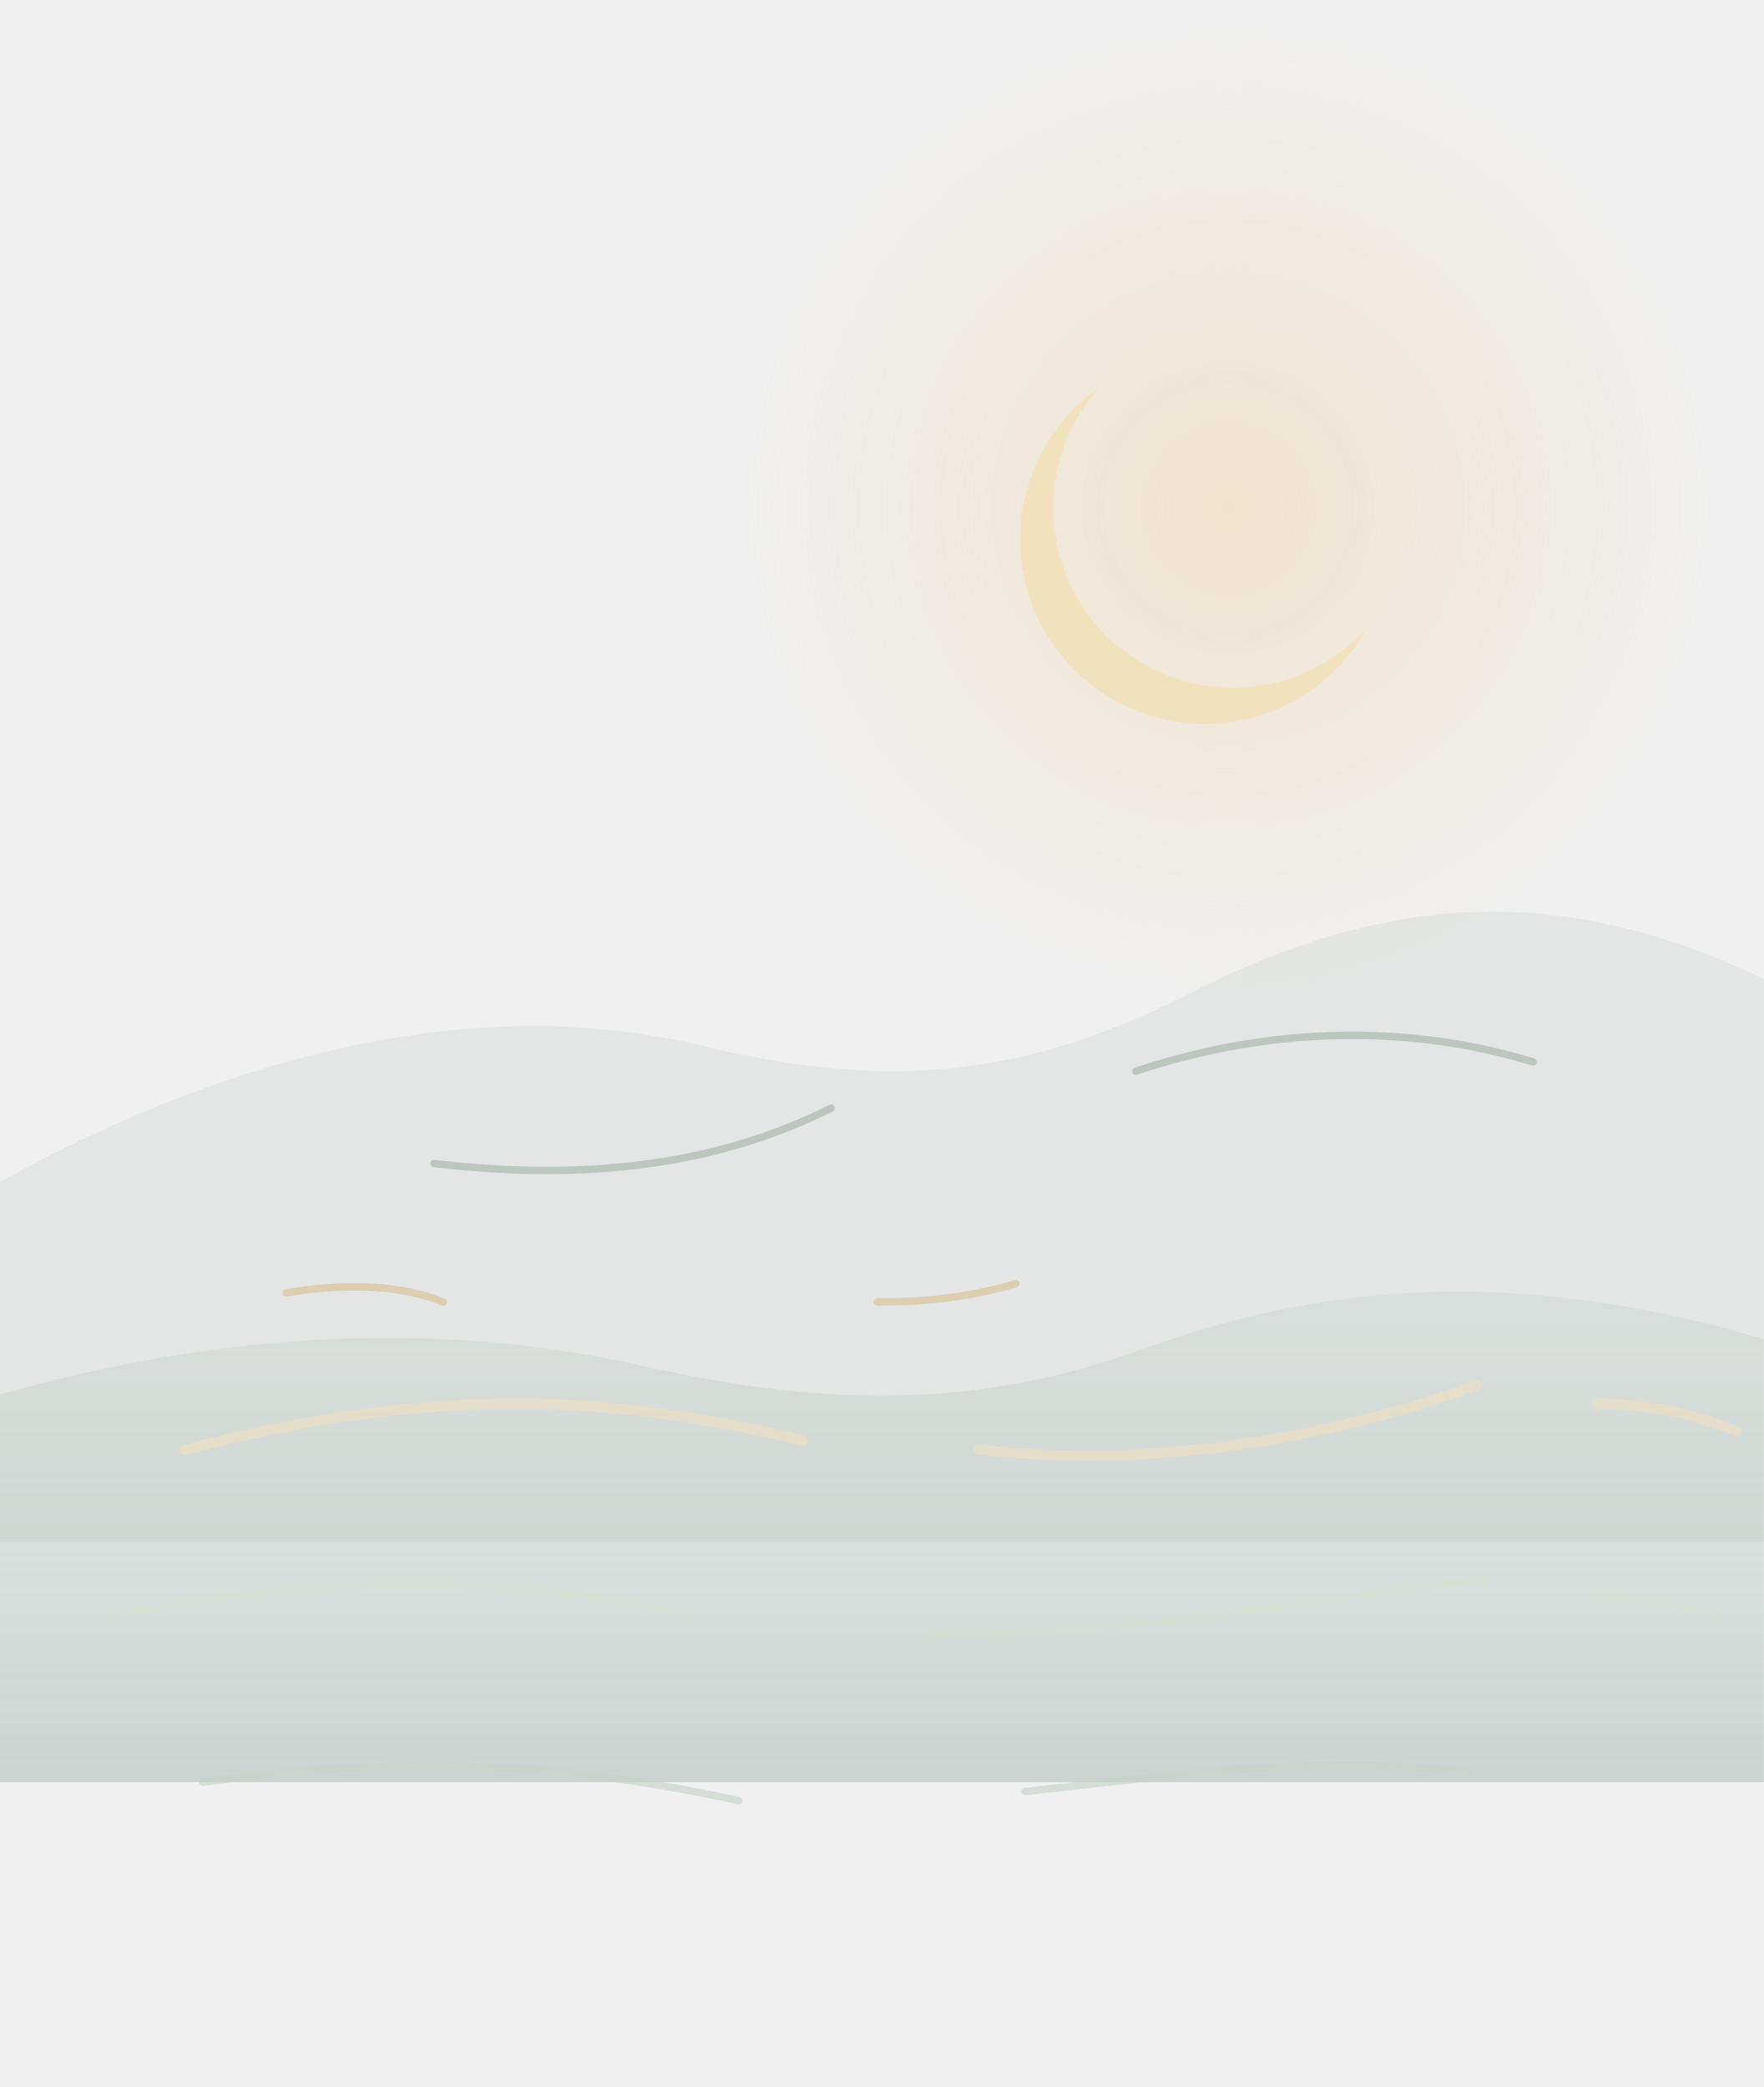
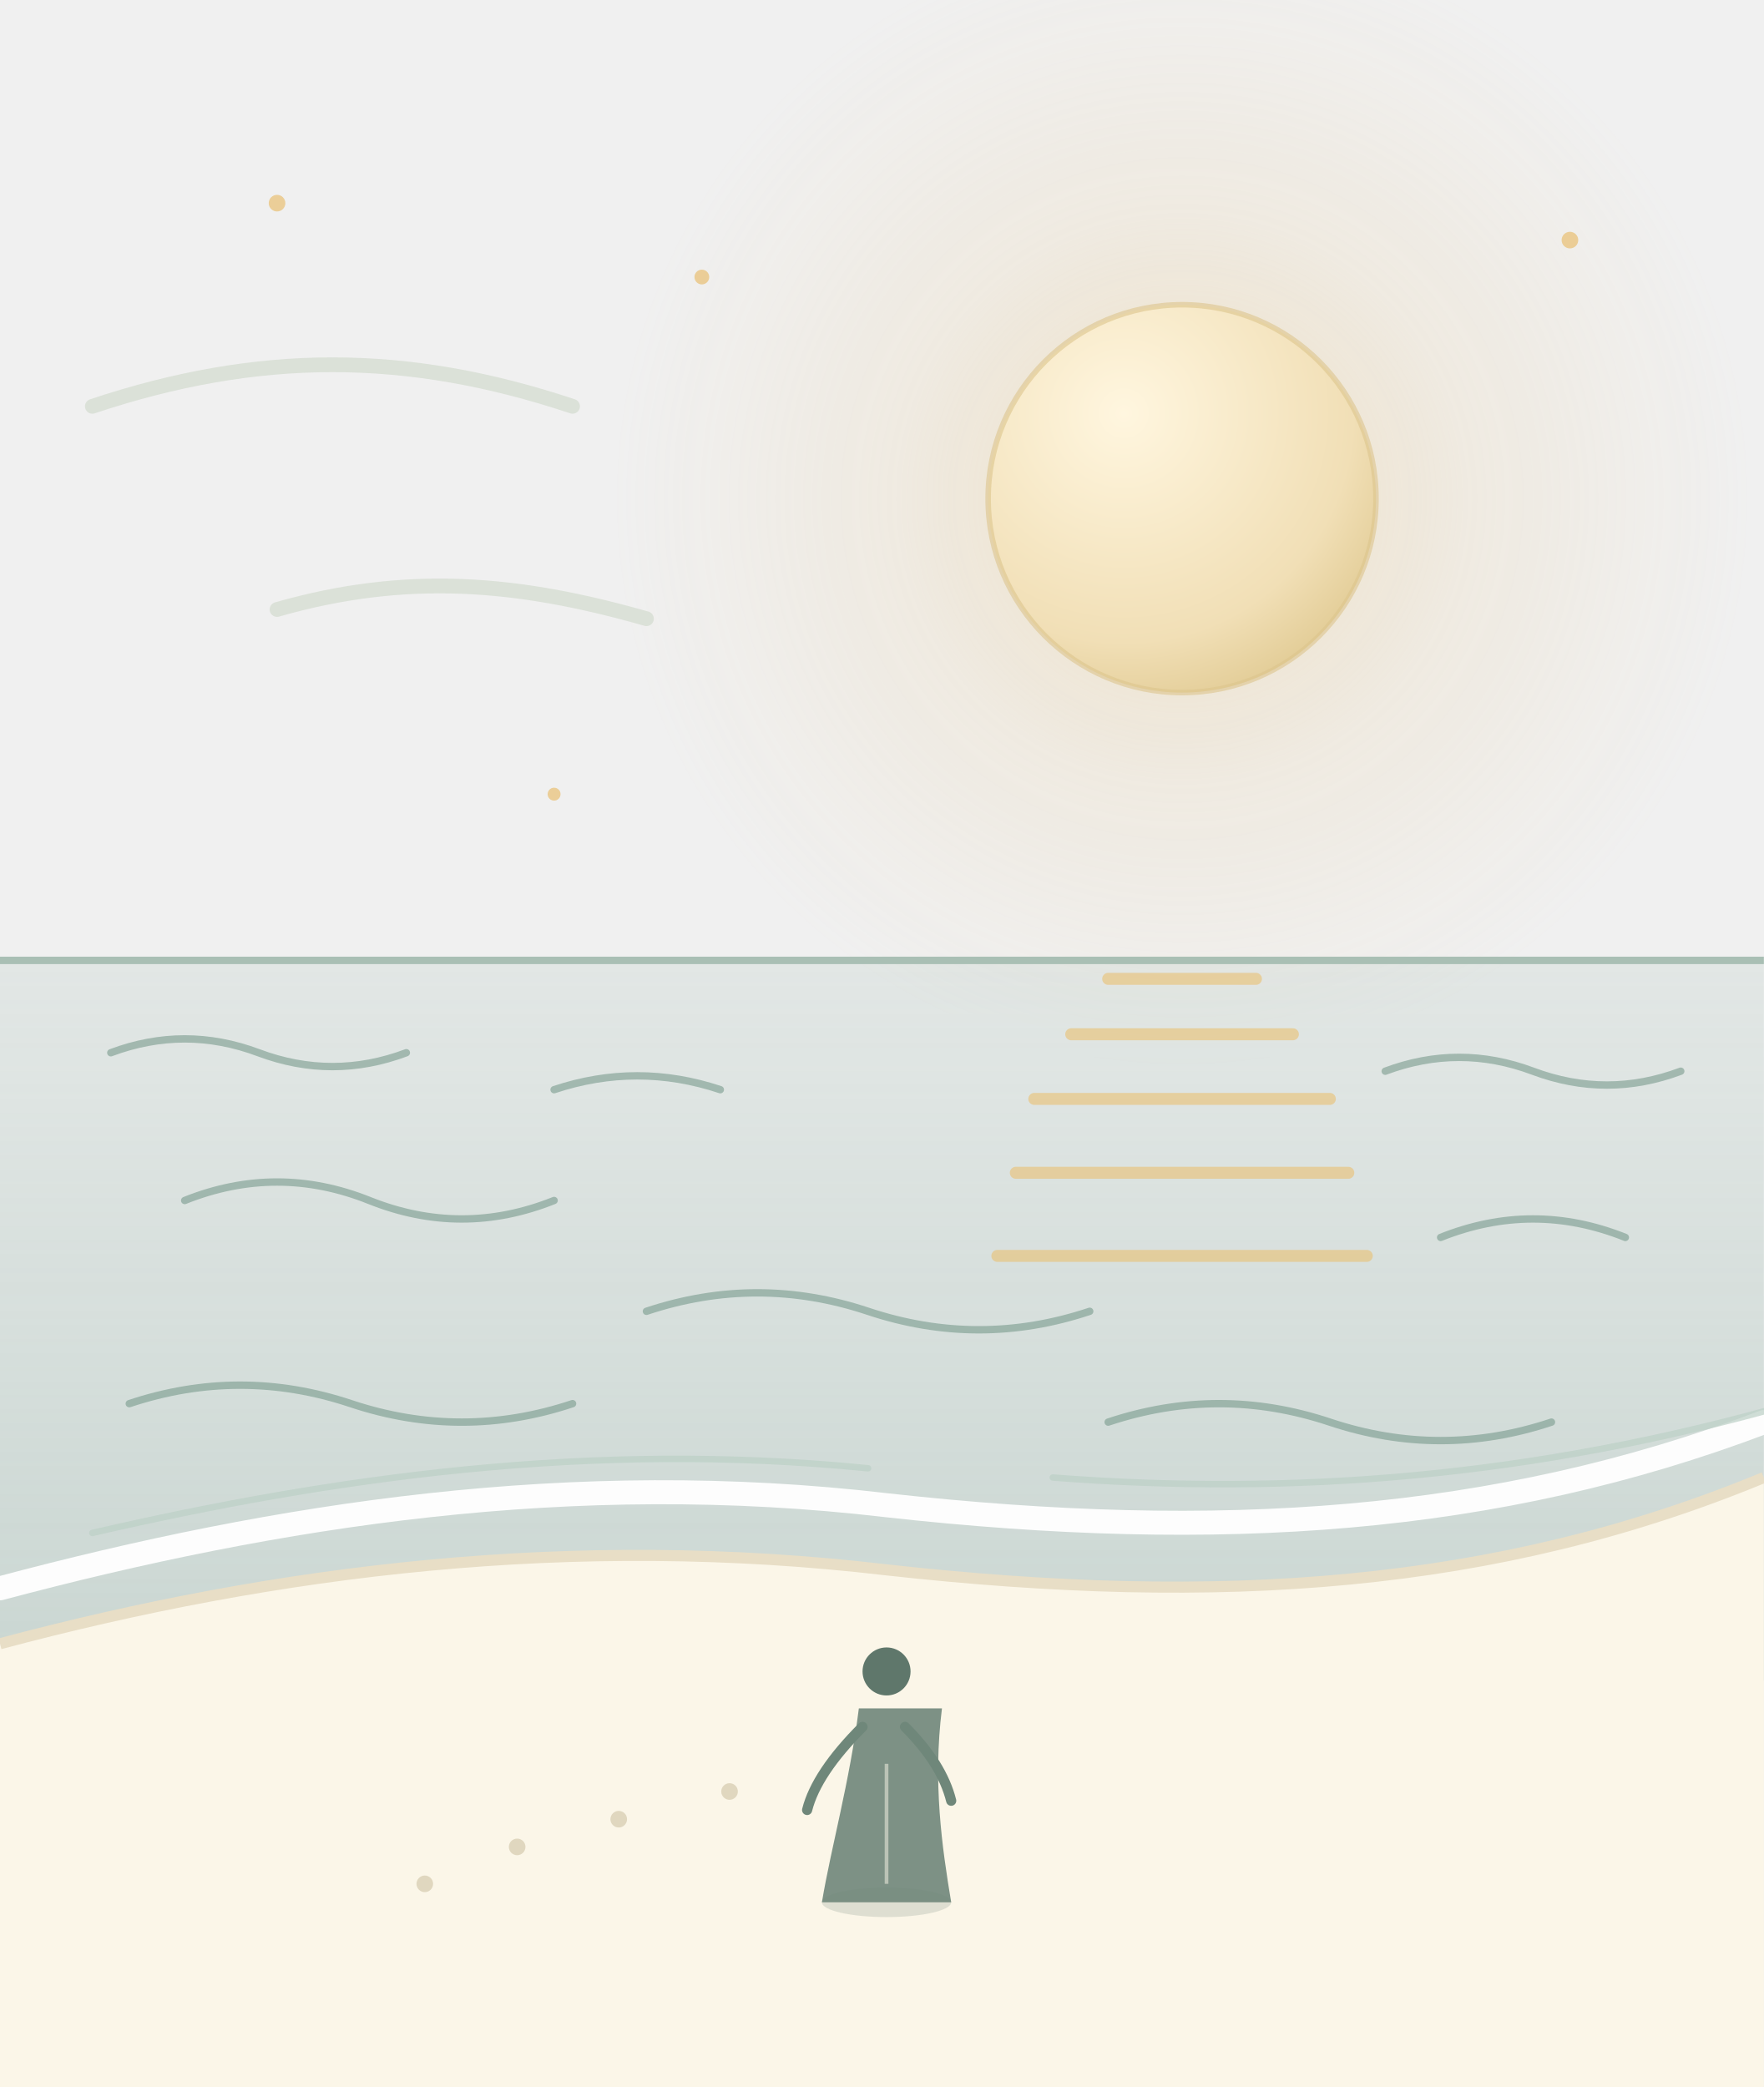
<svg xmlns="http://www.w3.org/2000/svg" viewBox="0 0 191 226" role="img" aria-labelledby="title desc">
  <defs>
-     <radialGradient id="sm-moon-halo">
-       <stop stop-color="#ecd096" stop-opacity=".4" />
-       <stop offset="1" stop-color="#ecd096" stop-opacity="0" />
+     <radialGradient id="sm-halo">
+       <stop stop-color="#e9bf72" stop-opacity="0.34" />
+       <stop offset=".5" stop-color="#e9bf72" stop-opacity="0.12" />
+       <stop offset="1" stop-color="#e9bf72" stop-opacity="0" />
+     </radialGradient>
+     <radialGradient id="sm-disc" cx=".35" cy=".28" r=".82">
+       <stop stop-color="#fff6df" />
+       <stop offset=".72" stop-color="#f1dfb6" />
+       <stop offset="1" stop-color="#dfc88f" />
    </radialGradient>
    <linearGradient id="sm-sea" x1="0" y1="0" x2="0" y2="1">
-       <stop stop-color="#9aafa6" stop-opacity=".14" />
-       <stop offset="1" stop-color="#7f9c91" stop-opacity=".33" />
+       <stop stop-color="#8dafa3" stop-opacity="0.14" />
+       <stop offset="1" stop-color="#7ea396" stop-opacity="0.34" />
    </linearGradient>
  </defs>
-   <circle cx="133" cy="55" r="53" fill="url(#sm-moon-halo)" />
-   <path d="M119 42a20 20 0 1 0 29 26 18 18 0 1 1-29-26Z" fill="#f1dfb7" fill-opacity=".82" />
-   <path d="M0 128c27-15 53-20 75-15 20 5 35 4 53-5 23-12 42-12 63-2v61H0Z" fill="#a9b8ad" fill-opacity=".18" />
-   <path d="M0 151c25-7 48-8 70-3 18 4 35 5 54-2 22-8 43-8 67-1v48H0Z" fill="url(#sm-sea)" />
-   <path d="M20 157c27-7 46-6 67-1m19 1c19 2 37-1 54-7m13 2c5 0 10 1 15 3" fill="none" stroke="#ecdfc5" stroke-opacity=".7" stroke-width="1.1" stroke-linecap="round" />
-   <path d="M12 175c26-5 46-4 63 0m26 2c23 0 42-4 60-6m12 2c5 0 9 1 13 2" fill="none" stroke="#d5ded2" stroke-opacity=".7" stroke-width=".8" stroke-linecap="round" />
-   <path d="M22 193c22-3 40-2 58 2m31-1c18-2 33-4 48-2" fill="none" stroke="#c6d3c8" stroke-opacity=".66" stroke-width=".8" stroke-linecap="round" />
-   <path d="M47 126c17 2 31 0 43-6m33-4c15-5 30-5 43-1" fill="none" stroke="#71877b" stroke-opacity=".34" stroke-width=".8" stroke-linecap="round" />
-   <path d="M31 140c6-1 12-1 17 1m47 0c5 0 10-.5 15-2" fill="none" stroke="#d6b77f" stroke-opacity=".5" stroke-width=".8" stroke-linecap="round" />
+   <circle cx="128" cy="54" r="62" fill="url(#sm-halo)" />
+   <circle cx="128" cy="54" r="21" fill="url(#sm-disc)" stroke="#dcc58c" stroke-opacity=".6" stroke-width=".6" />
+   <path d="M10 44c18-6 34-6 52 0M30 66c14-4 26-3 40 1" fill="none" stroke="#d5ddd2" stroke-opacity=".8" stroke-width="1.6" stroke-linecap="round" />
+   <g fill="#e9bf72" fill-opacity=".7">
+     <circle cx="30" cy="22" r=".9" />
+     <circle cx="76" cy="30" r=".8" />
+     <circle cx="170" cy="26" r=".9" />
+     <circle cx="60" cy="86" r=".7" />
+   </g>
+   <path d="M0 104h191v78H0Z" fill="url(#sm-sea)" />
+   <path d="M0 104h191" stroke="#a9bfb4" stroke-width=".8" />
+   <path d="M120 106h16M116 112h24M112 119h32M110 127h36M108 136h40" stroke="#e9bf72" stroke-opacity=".6" stroke-width="1.3" stroke-linecap="round" />
+   <g fill="none" stroke="#6f9486" stroke-opacity=".55" stroke-linecap="round" stroke-width=".8">
+     <path d="M12 114q8-3 16 0t16 0M60 118q9-3 18 0M150 116q8-3 16 0t16 0M20 130q10-4 20 0t20 0M156 134q10-4 20 0M70 142q12-4 24 0t24 0M14 152q12-4 24 0t24 0M120 154q12-4 24 0t24 0" />
+   </g>
+   <path d="M0 178c30-8 62-12 96-8 36 4 66 2 95-10v66H0Z" fill="#fbf6e8" />
+   <path d="M0 178c30-8 62-12 96-8 36 4 66 2 95-10" fill="none" stroke="#e8dec6" stroke-width="1.2" />
+   <path d="M0 172c30-8 62-13 96-9 36 4 66 2 95-9" fill="none" stroke="#ffffff" stroke-width="2.6" stroke-linecap="round" stroke-opacity=".95" />
+   <path d="M10 166c26-6 54-10 84-7m20 1c26 2 52 0 80-8" fill="none" stroke="#bcd1c6" stroke-opacity=".7" stroke-width=".7" stroke-linecap="round" />
+   <g fill="#d9cfb5" fill-opacity=".8">
+     <circle cx="46" cy="204" r=".9" />
+     <circle cx="56" cy="200" r=".9" />
+     <circle cx="67" cy="197" r=".9" />
+     <circle cx="79" cy="194" r=".9" />
+   </g>
+   <g>
+     <ellipse cx="96" cy="206" rx="7" ry="1.6" fill="#8a9a8f" fill-opacity=".25" />
+     <circle cx="96" cy="181" r="2.6" fill="#5f776b" />
+     <path d="M93 185c-1 8-3 15-4 21h14c-1-6-2-13-1-21Z" fill="#6f877a" fill-opacity=".9" />
+     <path d="M93.4 187q-5 5-6 9M98 187q4 4 5 8" stroke="#6f877a" stroke-width="1.1" stroke-linecap="round" fill="none" />
+   </g>
+   <path d="M96 191v13" stroke="#fbf6e8" stroke-opacity=".5" stroke-width=".4" />
</svg>
